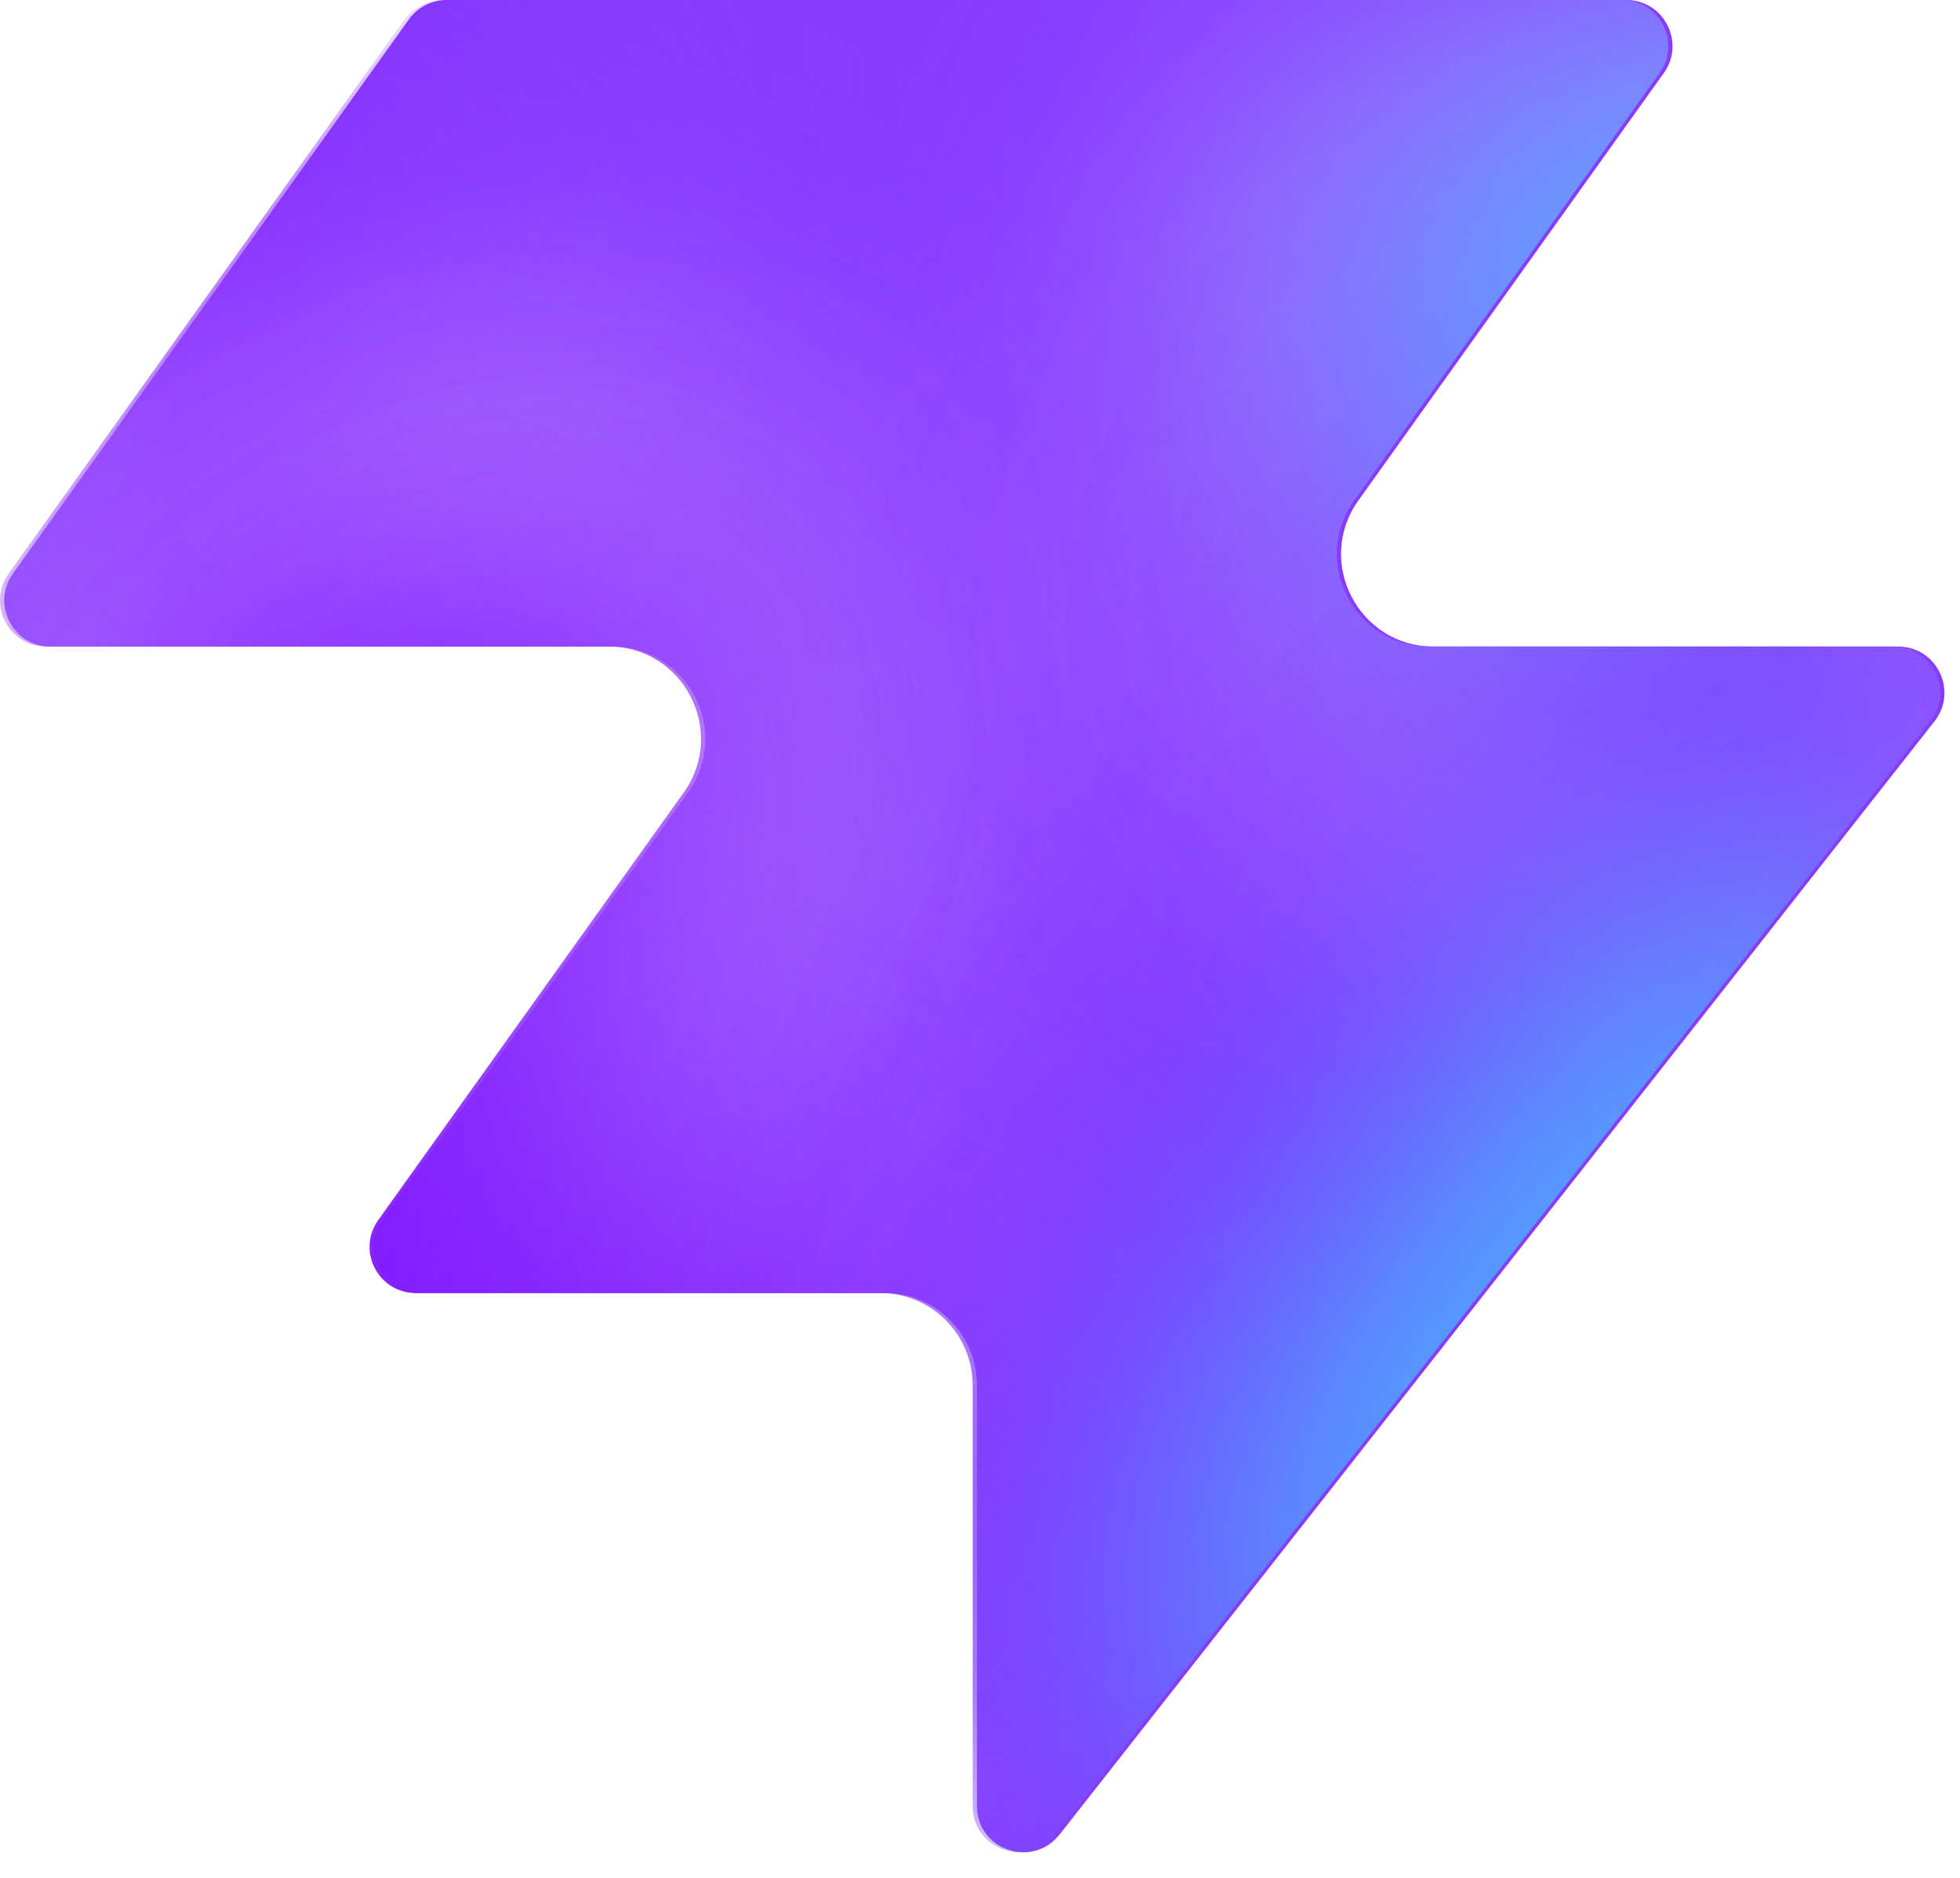
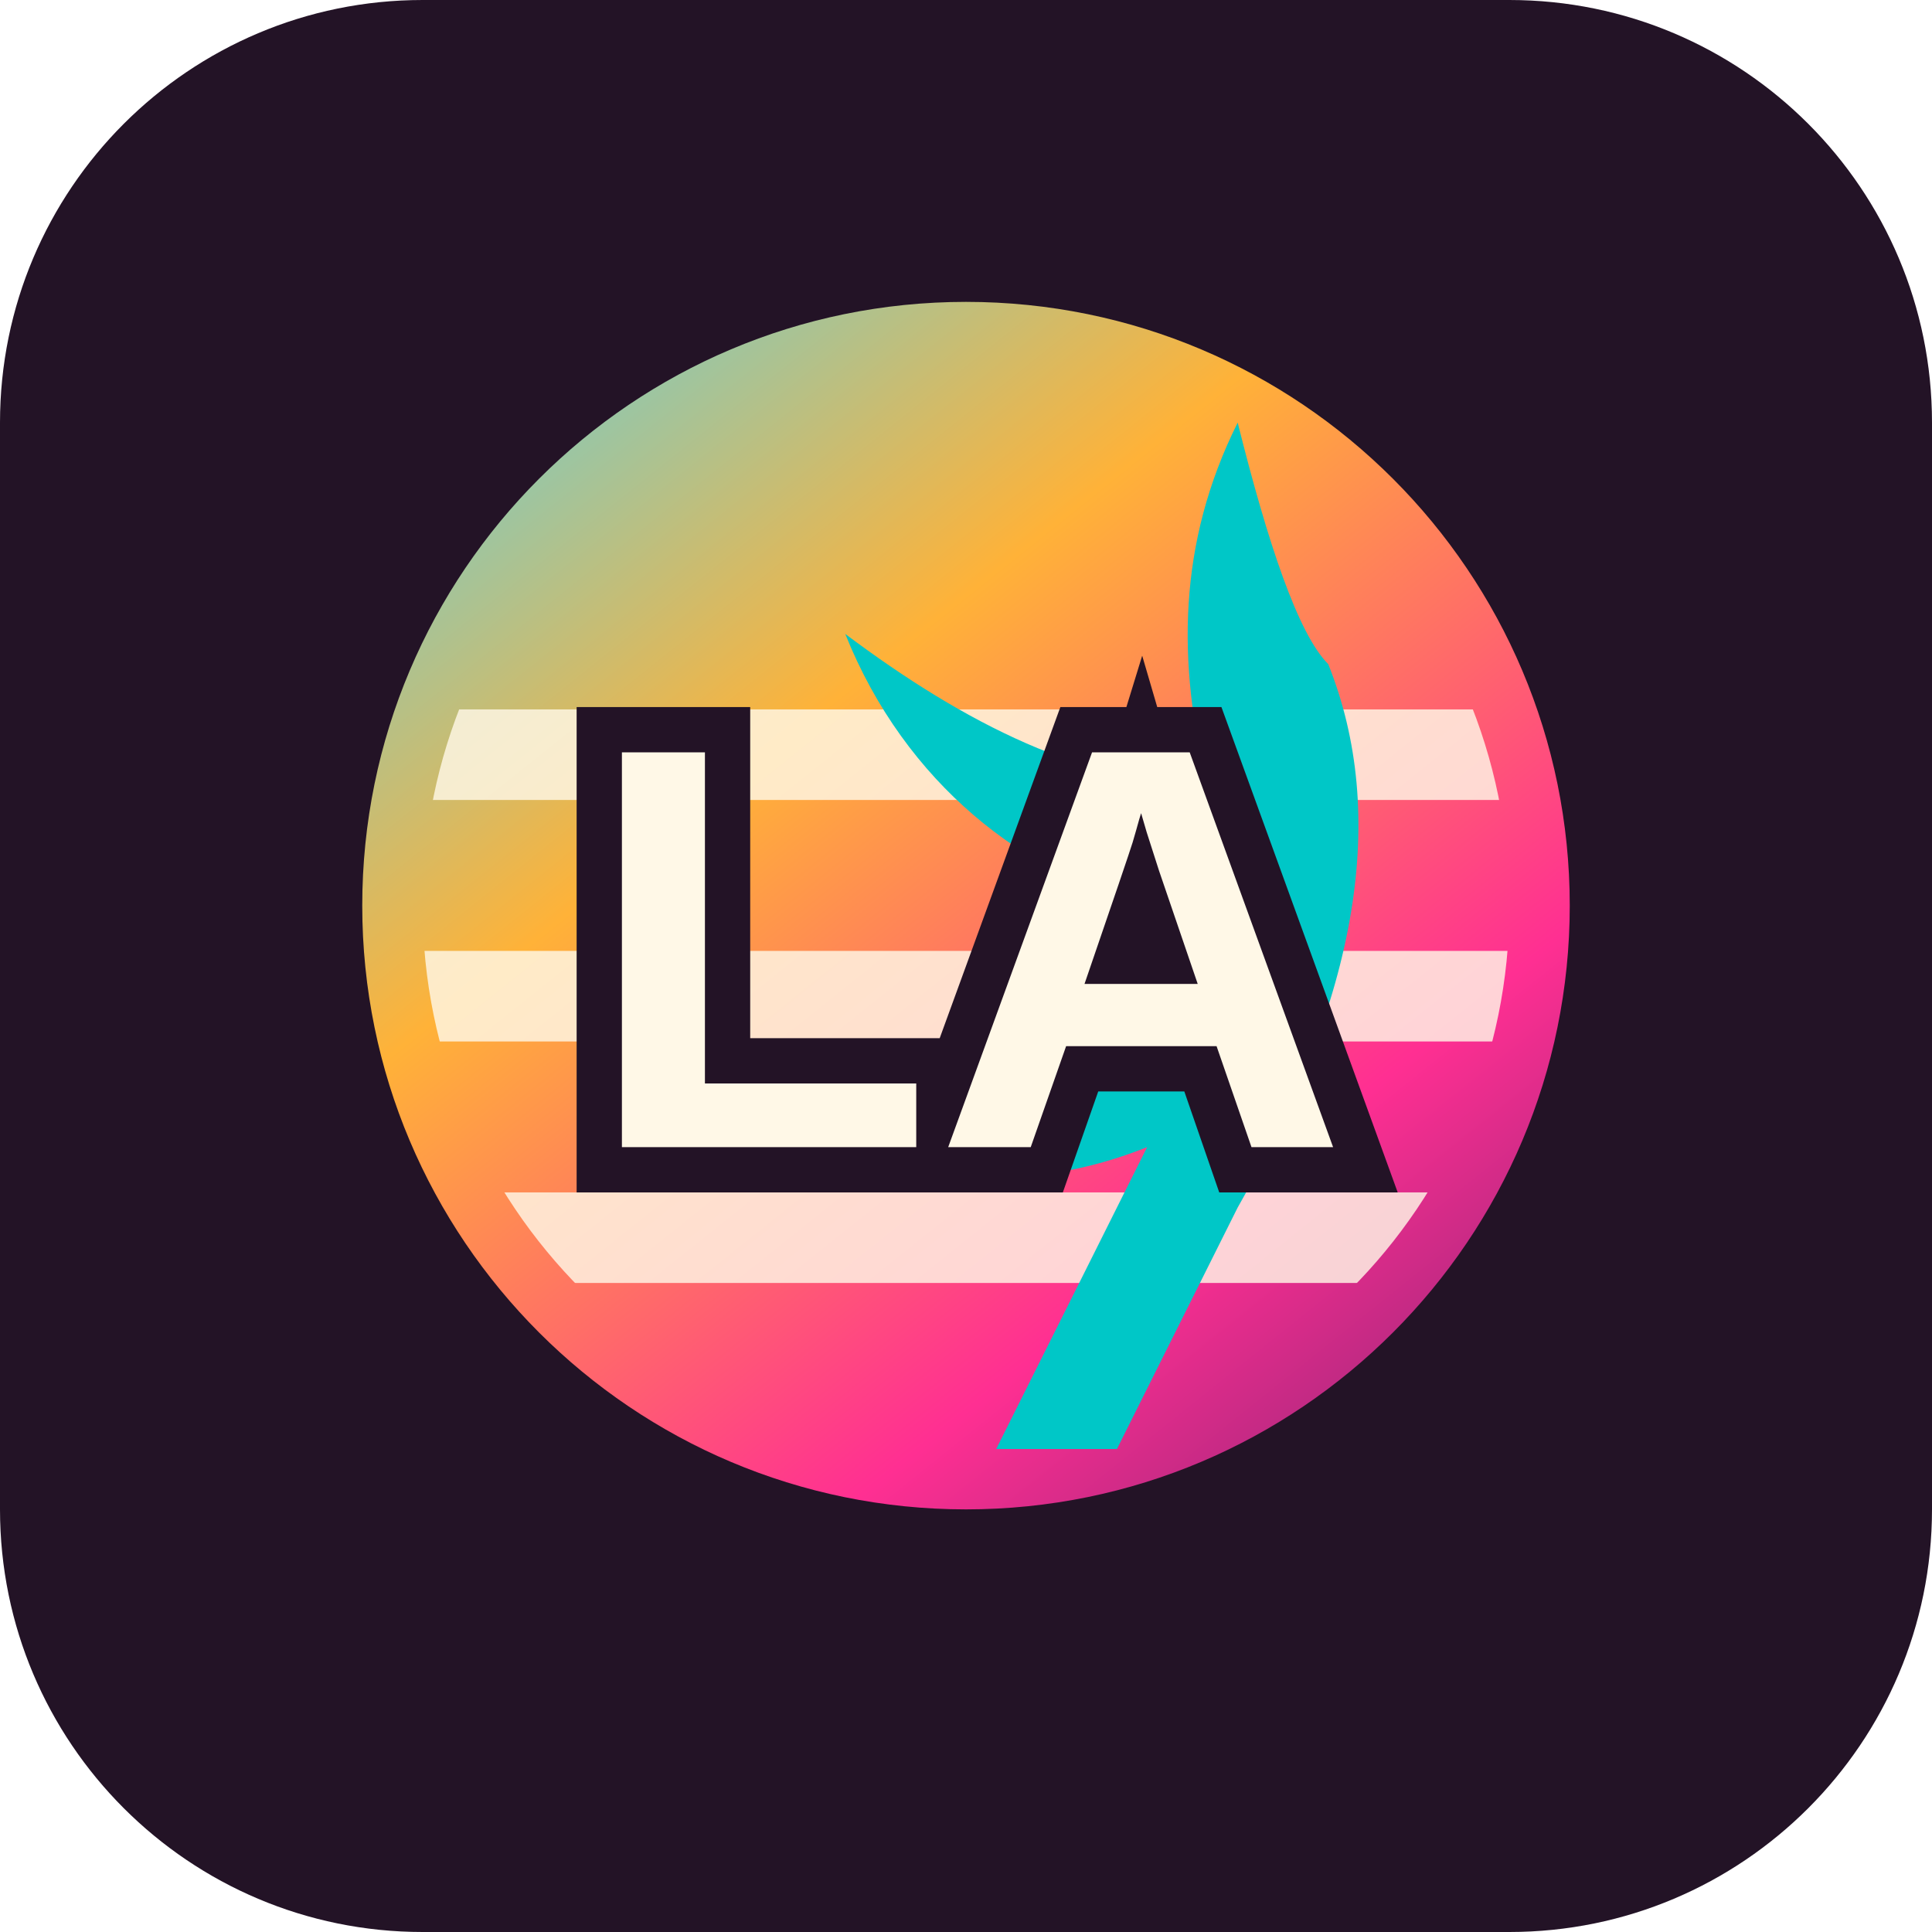
- <svg xmlns="http://www.w3.org/2000/svg" width="48" height="46" fill="none" viewBox="0 0 48 46">
-   <path fill="#863bff" d="M25.946 44.938c-.664.845-2.021.375-2.021-.698V33.937a2.26 2.26 0 0 0-2.262-2.262H10.287c-.92 0-1.456-1.04-.92-1.788l7.48-10.471c1.07-1.497 0-3.578-1.842-3.578H1.237c-.92 0-1.456-1.04-.92-1.788L10.013.474c.214-.297.556-.474.92-.474h28.894c.92 0 1.456 1.04.92 1.788l-7.48 10.471c-1.07 1.498 0 3.579 1.842 3.579h11.377c.943 0 1.473 1.088.89 1.83L25.947 44.94z" style="fill:#863bff;fill:color(display-p3 .525 .23 1);fill-opacity:1" />
-   <mask id="a" width="48" height="46" x="0" y="0" maskUnits="userSpaceOnUse" style="mask-type:alpha">
-     <path fill="#000" d="M25.842 44.938c-.664.844-2.021.375-2.021-.698V33.937a2.26 2.26 0 0 0-2.262-2.262H10.183c-.92 0-1.456-1.04-.92-1.788l7.48-10.471c1.07-1.498 0-3.579-1.842-3.579H1.133c-.92 0-1.456-1.04-.92-1.787L9.91.473c.214-.297.556-.474.92-.474h28.894c.92 0 1.456 1.04.92 1.788l-7.48 10.471c-1.07 1.498 0 3.578 1.842 3.578h11.377c.943 0 1.473 1.088.89 1.832L25.843 44.94z" style="fill:#000;fill-opacity:1" />
-   </mask>
-   <g mask="url(#a)">
-     <g filter="url(#b)">
-       <ellipse cx="5.508" cy="14.704" fill="#ede6ff" rx="5.508" ry="14.704" style="fill:#ede6ff;fill:color(display-p3 .927 .903 1);fill-opacity:1" transform="matrix(.00324 1 1 -.00324 -4.47 31.516)" />
-     </g>
-     <g filter="url(#c)">
-       <ellipse cx="10.399" cy="29.851" fill="#ede6ff" rx="10.399" ry="29.851" style="fill:#ede6ff;fill:color(display-p3 .927 .903 1);fill-opacity:1" transform="matrix(.00324 1 1 -.00324 -39.328 7.883)" />
-     </g>
-     <g filter="url(#d)">
-       <ellipse cx="5.508" cy="30.487" fill="#7e14ff" rx="5.508" ry="30.487" style="fill:#7e14ff;fill:color(display-p3 .492 .077 1);fill-opacity:1" transform="rotate(89.814 -25.913 -14.639)scale(1 -1)" />
-     </g>
-     <g filter="url(#e)">
-       <ellipse cx="5.508" cy="30.599" fill="#7e14ff" rx="5.508" ry="30.599" style="fill:#7e14ff;fill:color(display-p3 .492 .077 1);fill-opacity:1" transform="rotate(89.814 -32.644 -3.334)scale(1 -1)" />
-     </g>
-     <g filter="url(#f)">
-       <ellipse cx="5.508" cy="30.599" fill="#7e14ff" rx="5.508" ry="30.599" style="fill:#7e14ff;fill:color(display-p3 .492 .077 1);fill-opacity:1" transform="matrix(.00324 1 1 -.00324 -34.34 30.47)" />
-     </g>
-     <g filter="url(#g)">
-       <ellipse cx="14.072" cy="22.078" fill="#ede6ff" rx="14.072" ry="22.078" style="fill:#ede6ff;fill:color(display-p3 .927 .903 1);fill-opacity:1" transform="rotate(93.35 24.506 48.493)scale(-1 1)" />
-     </g>
-     <g filter="url(#h)">
-       <ellipse cx="3.47" cy="21.501" fill="#7e14ff" rx="3.47" ry="21.501" style="fill:#7e14ff;fill:color(display-p3 .492 .077 1);fill-opacity:1" transform="rotate(89.009 28.708 47.59)scale(-1 1)" />
-     </g>
-     <g filter="url(#i)">
-       <ellipse cx="3.47" cy="21.501" fill="#7e14ff" rx="3.47" ry="21.501" style="fill:#7e14ff;fill:color(display-p3 .492 .077 1);fill-opacity:1" transform="rotate(89.009 28.708 47.59)scale(-1 1)" />
-     </g>
-     <g filter="url(#j)">
-       <ellipse cx=".387" cy="8.972" fill="#7e14ff" rx="4.407" ry="29.108" style="fill:#7e14ff;fill:color(display-p3 .492 .077 1);fill-opacity:1" transform="rotate(39.51 .387 8.972)" />
-     </g>
-     <g filter="url(#k)">
-       <ellipse cx="47.523" cy="-6.092" fill="#7e14ff" rx="4.407" ry="29.108" style="fill:#7e14ff;fill:color(display-p3 .492 .077 1);fill-opacity:1" transform="rotate(37.892 47.523 -6.092)" />
-     </g>
-     <g filter="url(#l)">
-       <ellipse cx="41.412" cy="6.333" fill="#47bfff" rx="5.971" ry="9.665" style="fill:#47bfff;fill:color(display-p3 .28 .748 1);fill-opacity:1" transform="rotate(37.892 41.412 6.333)" />
-     </g>
-     <g filter="url(#m)">
-       <ellipse cx="-1.879" cy="38.332" fill="#7e14ff" rx="4.407" ry="29.108" style="fill:#7e14ff;fill:color(display-p3 .492 .077 1);fill-opacity:1" transform="rotate(37.892 -1.88 38.332)" />
-     </g>
-     <g filter="url(#n)">
-       <ellipse cx="-1.879" cy="38.332" fill="#7e14ff" rx="4.407" ry="29.108" style="fill:#7e14ff;fill:color(display-p3 .492 .077 1);fill-opacity:1" transform="rotate(37.892 -1.88 38.332)" />
-     </g>
-     <g filter="url(#o)">
-       <ellipse cx="35.651" cy="29.907" fill="#7e14ff" rx="4.407" ry="29.108" style="fill:#7e14ff;fill:color(display-p3 .492 .077 1);fill-opacity:1" transform="rotate(37.892 35.651 29.907)" />
-     </g>
-     <g filter="url(#p)">
-       <ellipse cx="38.418" cy="32.4" fill="#47bfff" rx="5.971" ry="15.297" style="fill:#47bfff;fill:color(display-p3 .28 .748 1);fill-opacity:1" transform="rotate(37.892 38.418 32.4)" />
-     </g>
+ <svg xmlns="http://www.w3.org/2000/svg" viewBox="0 0 64 64" role="img" aria-labelledby="title">
+   <defs>
+     <linearGradient id="sky" x1="12" x2="52" y1="7" y2="57" gradientUnits="userSpaceOnUse">
+       <stop offset="0" stop-color="#45d6ff" />
+       <stop offset=".35" stop-color="#ffb238" />
+       <stop offset=".68" stop-color="#ff2f92" />
+       <stop offset="1" stop-color="#4b1f68" />
+     </linearGradient>
+     <clipPath id="sunClip">
+       <circle cx="32" cy="30" r="18" />
+     </clipPath>
+   </defs>
+   <rect width="64" height="64" rx="14" fill="#231326" />
+   <circle cx="32" cy="30" r="20" fill="url(#sky)" />
+   <g clip-path="url(#sunClip)" opacity=".82">
+     <path stroke="#fff8e7" stroke-width="3" d="M11 25h42M12 33h40M16 41h32" />
  </g>
-   <defs>
-     <filter id="b" width="60.045" height="41.654" x="-19.77" y="16.149" color-interpolation-filters="sRGB" filterUnits="userSpaceOnUse">
-       <feFlood flood-opacity="0" result="BackgroundImageFix" />
-       <feBlend in="SourceGraphic" in2="BackgroundImageFix" result="shape" />
-       <feGaussianBlur result="effect1_foregroundBlur_2002_17158" stdDeviation="7.659" />
-     </filter>
-     <filter id="c" width="90.34" height="51.437" x="-54.613" y="-7.533" color-interpolation-filters="sRGB" filterUnits="userSpaceOnUse">
-       <feFlood flood-opacity="0" result="BackgroundImageFix" />
-       <feBlend in="SourceGraphic" in2="BackgroundImageFix" result="shape" />
-       <feGaussianBlur result="effect1_foregroundBlur_2002_17158" stdDeviation="7.659" />
-     </filter>
-     <filter id="d" width="79.355" height="29.4" x="-49.64" y="2.03" color-interpolation-filters="sRGB" filterUnits="userSpaceOnUse">
-       <feFlood flood-opacity="0" result="BackgroundImageFix" />
-       <feBlend in="SourceGraphic" in2="BackgroundImageFix" result="shape" />
-       <feGaussianBlur result="effect1_foregroundBlur_2002_17158" stdDeviation="4.596" />
-     </filter>
-     <filter id="e" width="79.579" height="29.4" x="-45.045" y="20.029" color-interpolation-filters="sRGB" filterUnits="userSpaceOnUse">
-       <feFlood flood-opacity="0" result="BackgroundImageFix" />
-       <feBlend in="SourceGraphic" in2="BackgroundImageFix" result="shape" />
-       <feGaussianBlur result="effect1_foregroundBlur_2002_17158" stdDeviation="4.596" />
-     </filter>
-     <filter id="f" width="79.579" height="29.4" x="-43.513" y="21.178" color-interpolation-filters="sRGB" filterUnits="userSpaceOnUse">
-       <feFlood flood-opacity="0" result="BackgroundImageFix" />
-       <feBlend in="SourceGraphic" in2="BackgroundImageFix" result="shape" />
-       <feGaussianBlur result="effect1_foregroundBlur_2002_17158" stdDeviation="4.596" />
-     </filter>
-     <filter id="g" width="74.749" height="58.852" x="15.756" y="-17.901" color-interpolation-filters="sRGB" filterUnits="userSpaceOnUse">
-       <feFlood flood-opacity="0" result="BackgroundImageFix" />
-       <feBlend in="SourceGraphic" in2="BackgroundImageFix" result="shape" />
-       <feGaussianBlur result="effect1_foregroundBlur_2002_17158" stdDeviation="7.659" />
-     </filter>
-     <filter id="h" width="61.377" height="25.362" x="23.548" y="2.284" color-interpolation-filters="sRGB" filterUnits="userSpaceOnUse">
-       <feFlood flood-opacity="0" result="BackgroundImageFix" />
-       <feBlend in="SourceGraphic" in2="BackgroundImageFix" result="shape" />
-       <feGaussianBlur result="effect1_foregroundBlur_2002_17158" stdDeviation="4.596" />
-     </filter>
-     <filter id="i" width="61.377" height="25.362" x="23.548" y="2.284" color-interpolation-filters="sRGB" filterUnits="userSpaceOnUse">
-       <feFlood flood-opacity="0" result="BackgroundImageFix" />
-       <feBlend in="SourceGraphic" in2="BackgroundImageFix" result="shape" />
-       <feGaussianBlur result="effect1_foregroundBlur_2002_17158" stdDeviation="4.596" />
-     </filter>
-     <filter id="j" width="56.045" height="63.649" x="-27.636" y="-22.853" color-interpolation-filters="sRGB" filterUnits="userSpaceOnUse">
-       <feFlood flood-opacity="0" result="BackgroundImageFix" />
-       <feBlend in="SourceGraphic" in2="BackgroundImageFix" result="shape" />
-       <feGaussianBlur result="effect1_foregroundBlur_2002_17158" stdDeviation="4.596" />
-     </filter>
-     <filter id="k" width="54.814" height="64.646" x="20.116" y="-38.415" color-interpolation-filters="sRGB" filterUnits="userSpaceOnUse">
-       <feFlood flood-opacity="0" result="BackgroundImageFix" />
-       <feBlend in="SourceGraphic" in2="BackgroundImageFix" result="shape" />
-       <feGaussianBlur result="effect1_foregroundBlur_2002_17158" stdDeviation="4.596" />
-     </filter>
-     <filter id="l" width="33.541" height="35.313" x="24.641" y="-11.323" color-interpolation-filters="sRGB" filterUnits="userSpaceOnUse">
-       <feFlood flood-opacity="0" result="BackgroundImageFix" />
-       <feBlend in="SourceGraphic" in2="BackgroundImageFix" result="shape" />
-       <feGaussianBlur result="effect1_foregroundBlur_2002_17158" stdDeviation="4.596" />
-     </filter>
-     <filter id="m" width="54.814" height="64.646" x="-29.286" y="6.009" color-interpolation-filters="sRGB" filterUnits="userSpaceOnUse">
-       <feFlood flood-opacity="0" result="BackgroundImageFix" />
-       <feBlend in="SourceGraphic" in2="BackgroundImageFix" result="shape" />
-       <feGaussianBlur result="effect1_foregroundBlur_2002_17158" stdDeviation="4.596" />
-     </filter>
-     <filter id="n" width="54.814" height="64.646" x="-29.286" y="6.009" color-interpolation-filters="sRGB" filterUnits="userSpaceOnUse">
-       <feFlood flood-opacity="0" result="BackgroundImageFix" />
-       <feBlend in="SourceGraphic" in2="BackgroundImageFix" result="shape" />
-       <feGaussianBlur result="effect1_foregroundBlur_2002_17158" stdDeviation="4.596" />
-     </filter>
-     <filter id="o" width="54.814" height="64.646" x="8.244" y="-2.416" color-interpolation-filters="sRGB" filterUnits="userSpaceOnUse">
-       <feFlood flood-opacity="0" result="BackgroundImageFix" />
-       <feBlend in="SourceGraphic" in2="BackgroundImageFix" result="shape" />
-       <feGaussianBlur result="effect1_foregroundBlur_2002_17158" stdDeviation="4.596" />
-     </filter>
-     <filter id="p" width="39.409" height="43.623" x="18.713" y="10.588" color-interpolation-filters="sRGB" filterUnits="userSpaceOnUse">
-       <feFlood flood-opacity="0" result="BackgroundImageFix" />
-       <feBlend in="SourceGraphic" in2="BackgroundImageFix" result="shape" />
-       <feGaussianBlur result="effect1_foregroundBlur_2002_17158" stdDeviation="4.596" />
-     </filter>
-   </defs>
+   <path fill="#00c7c7" d="M44 22c2 5 1 11-3 18l-4 8h-4l5-10c-5 2-10 1-15-3 6 1 11-1 15-5-4-1-8-4-10-9 4 3 8 5 12 5-1-4-1-8 1-12 1 4 2 7 3 8Z" />
+   <text x="32" y="38" fill="#fff8e7" font-family="Arial Black, Arial, sans-serif" font-size="19" font-weight="900" text-anchor="middle" style="paint-order:stroke;stroke:#231326;stroke-width:3">LA</text>
</svg>
